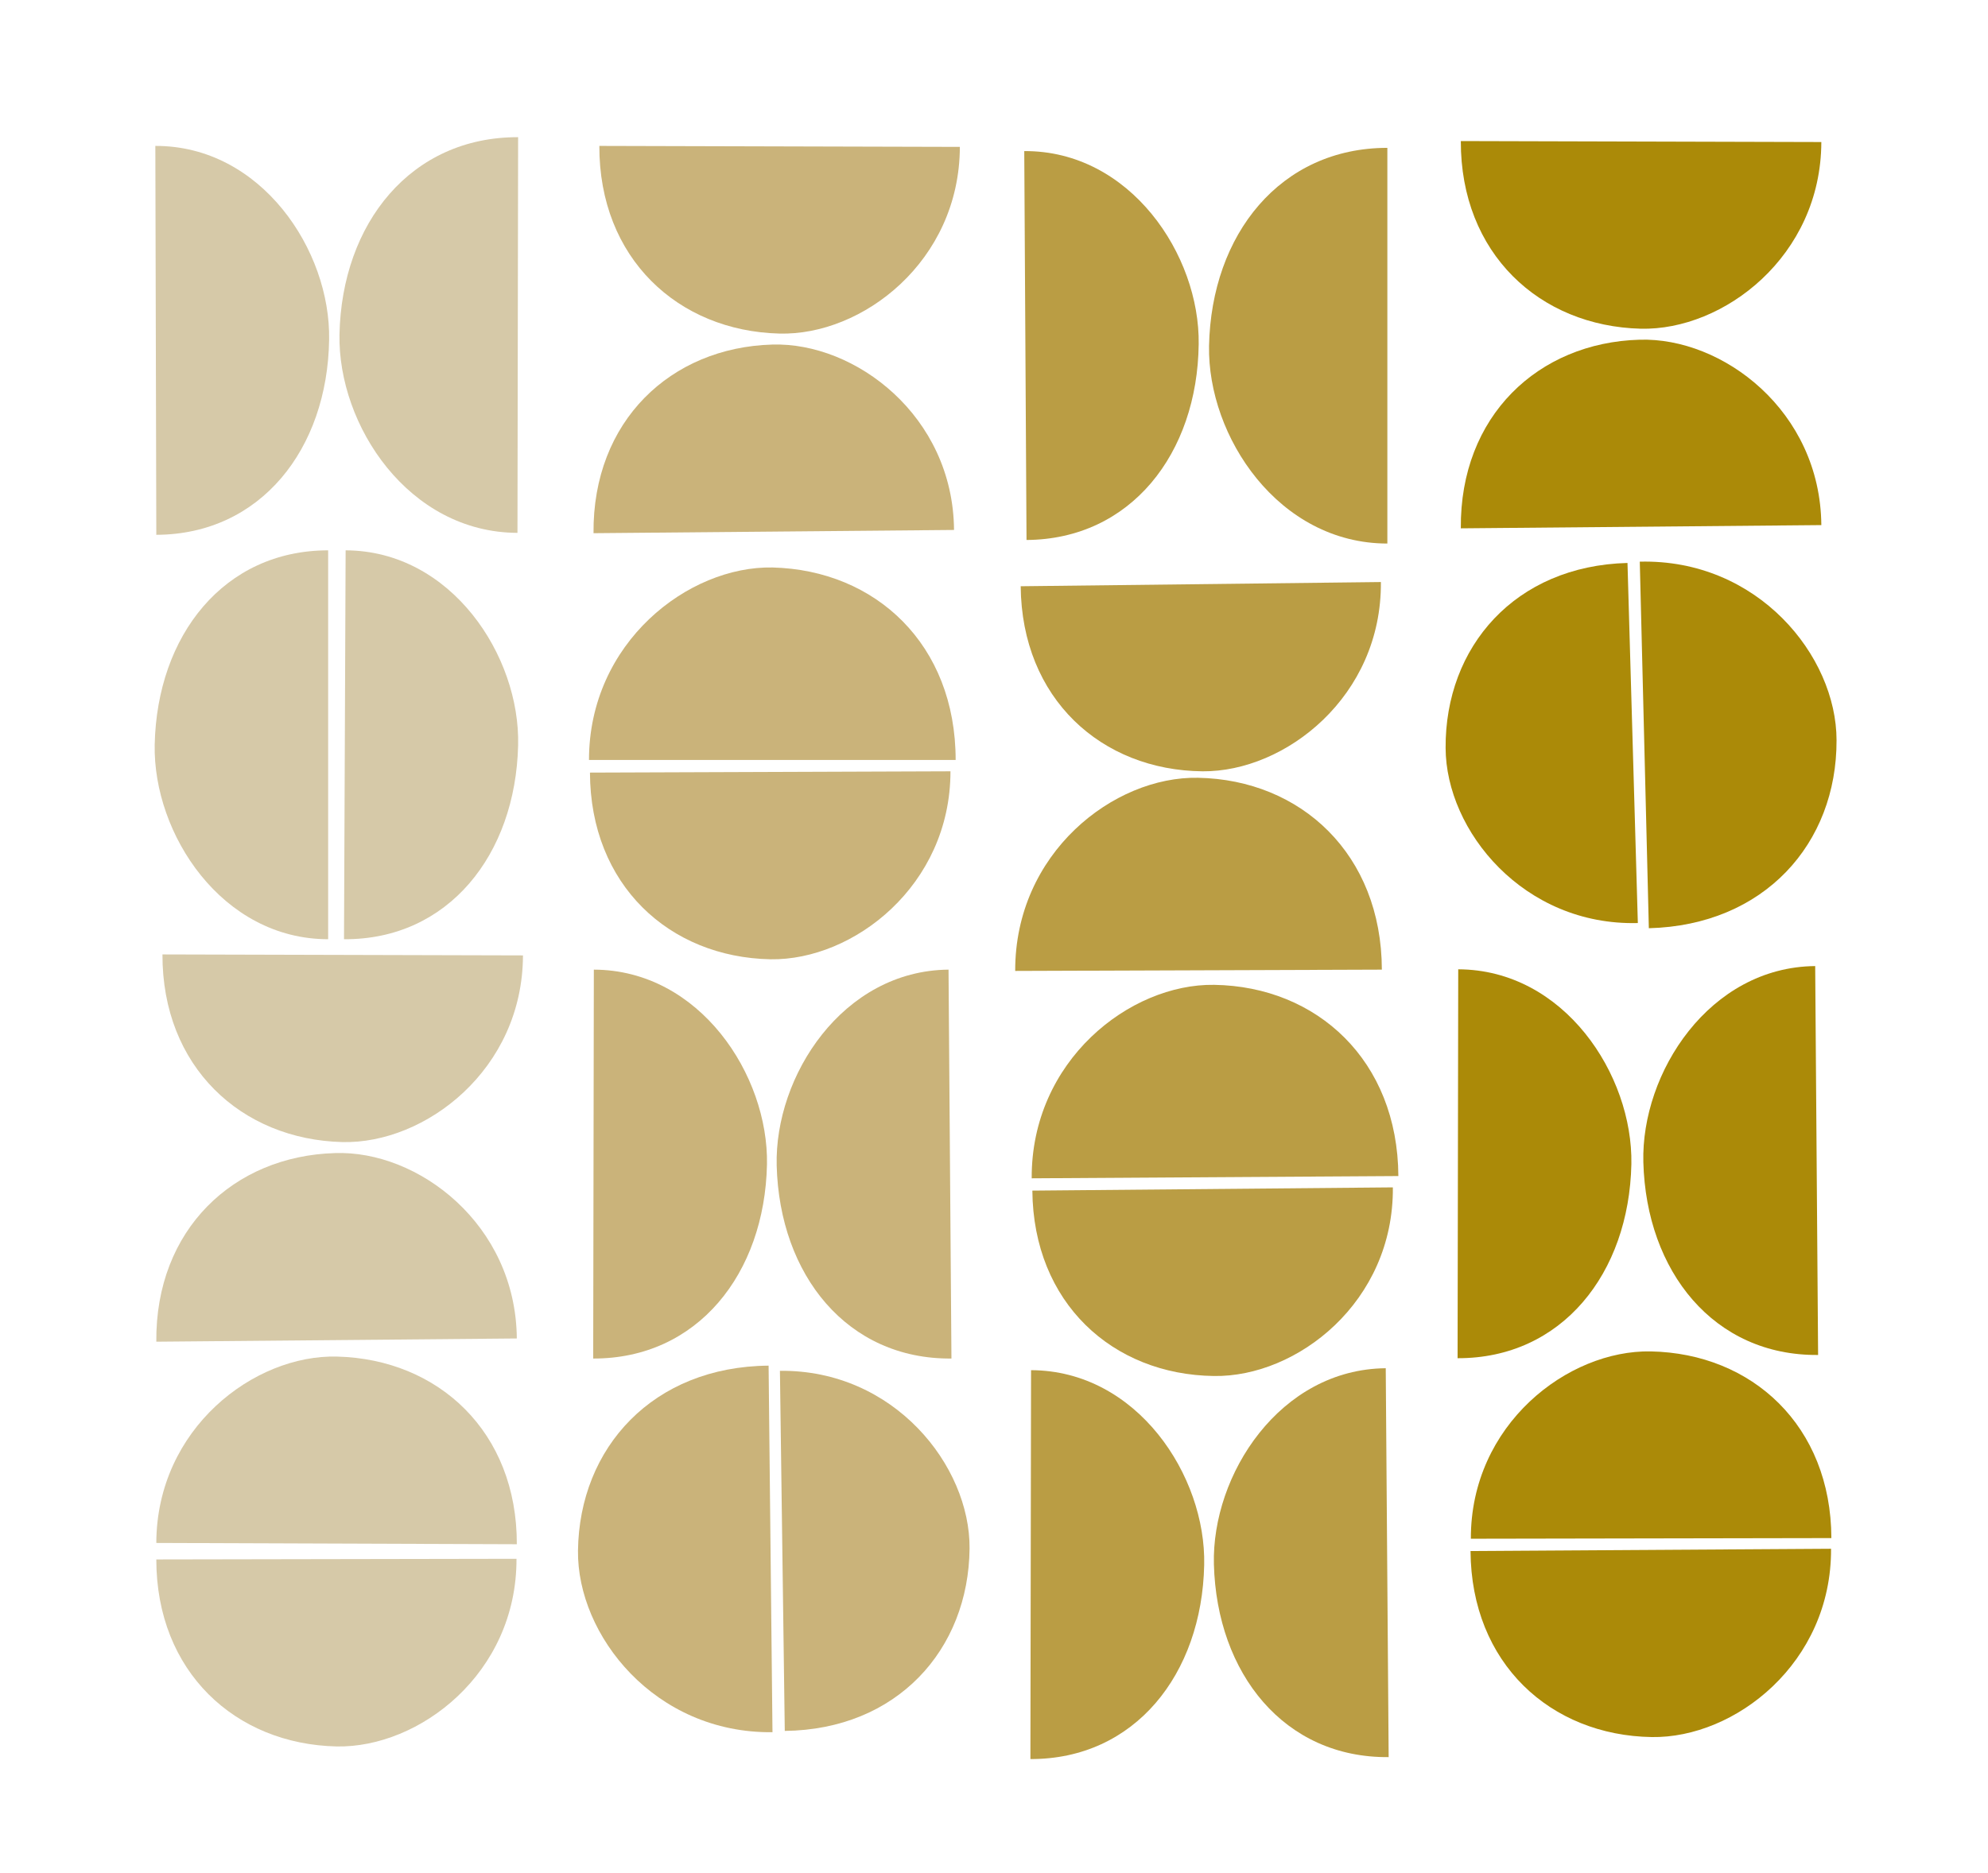
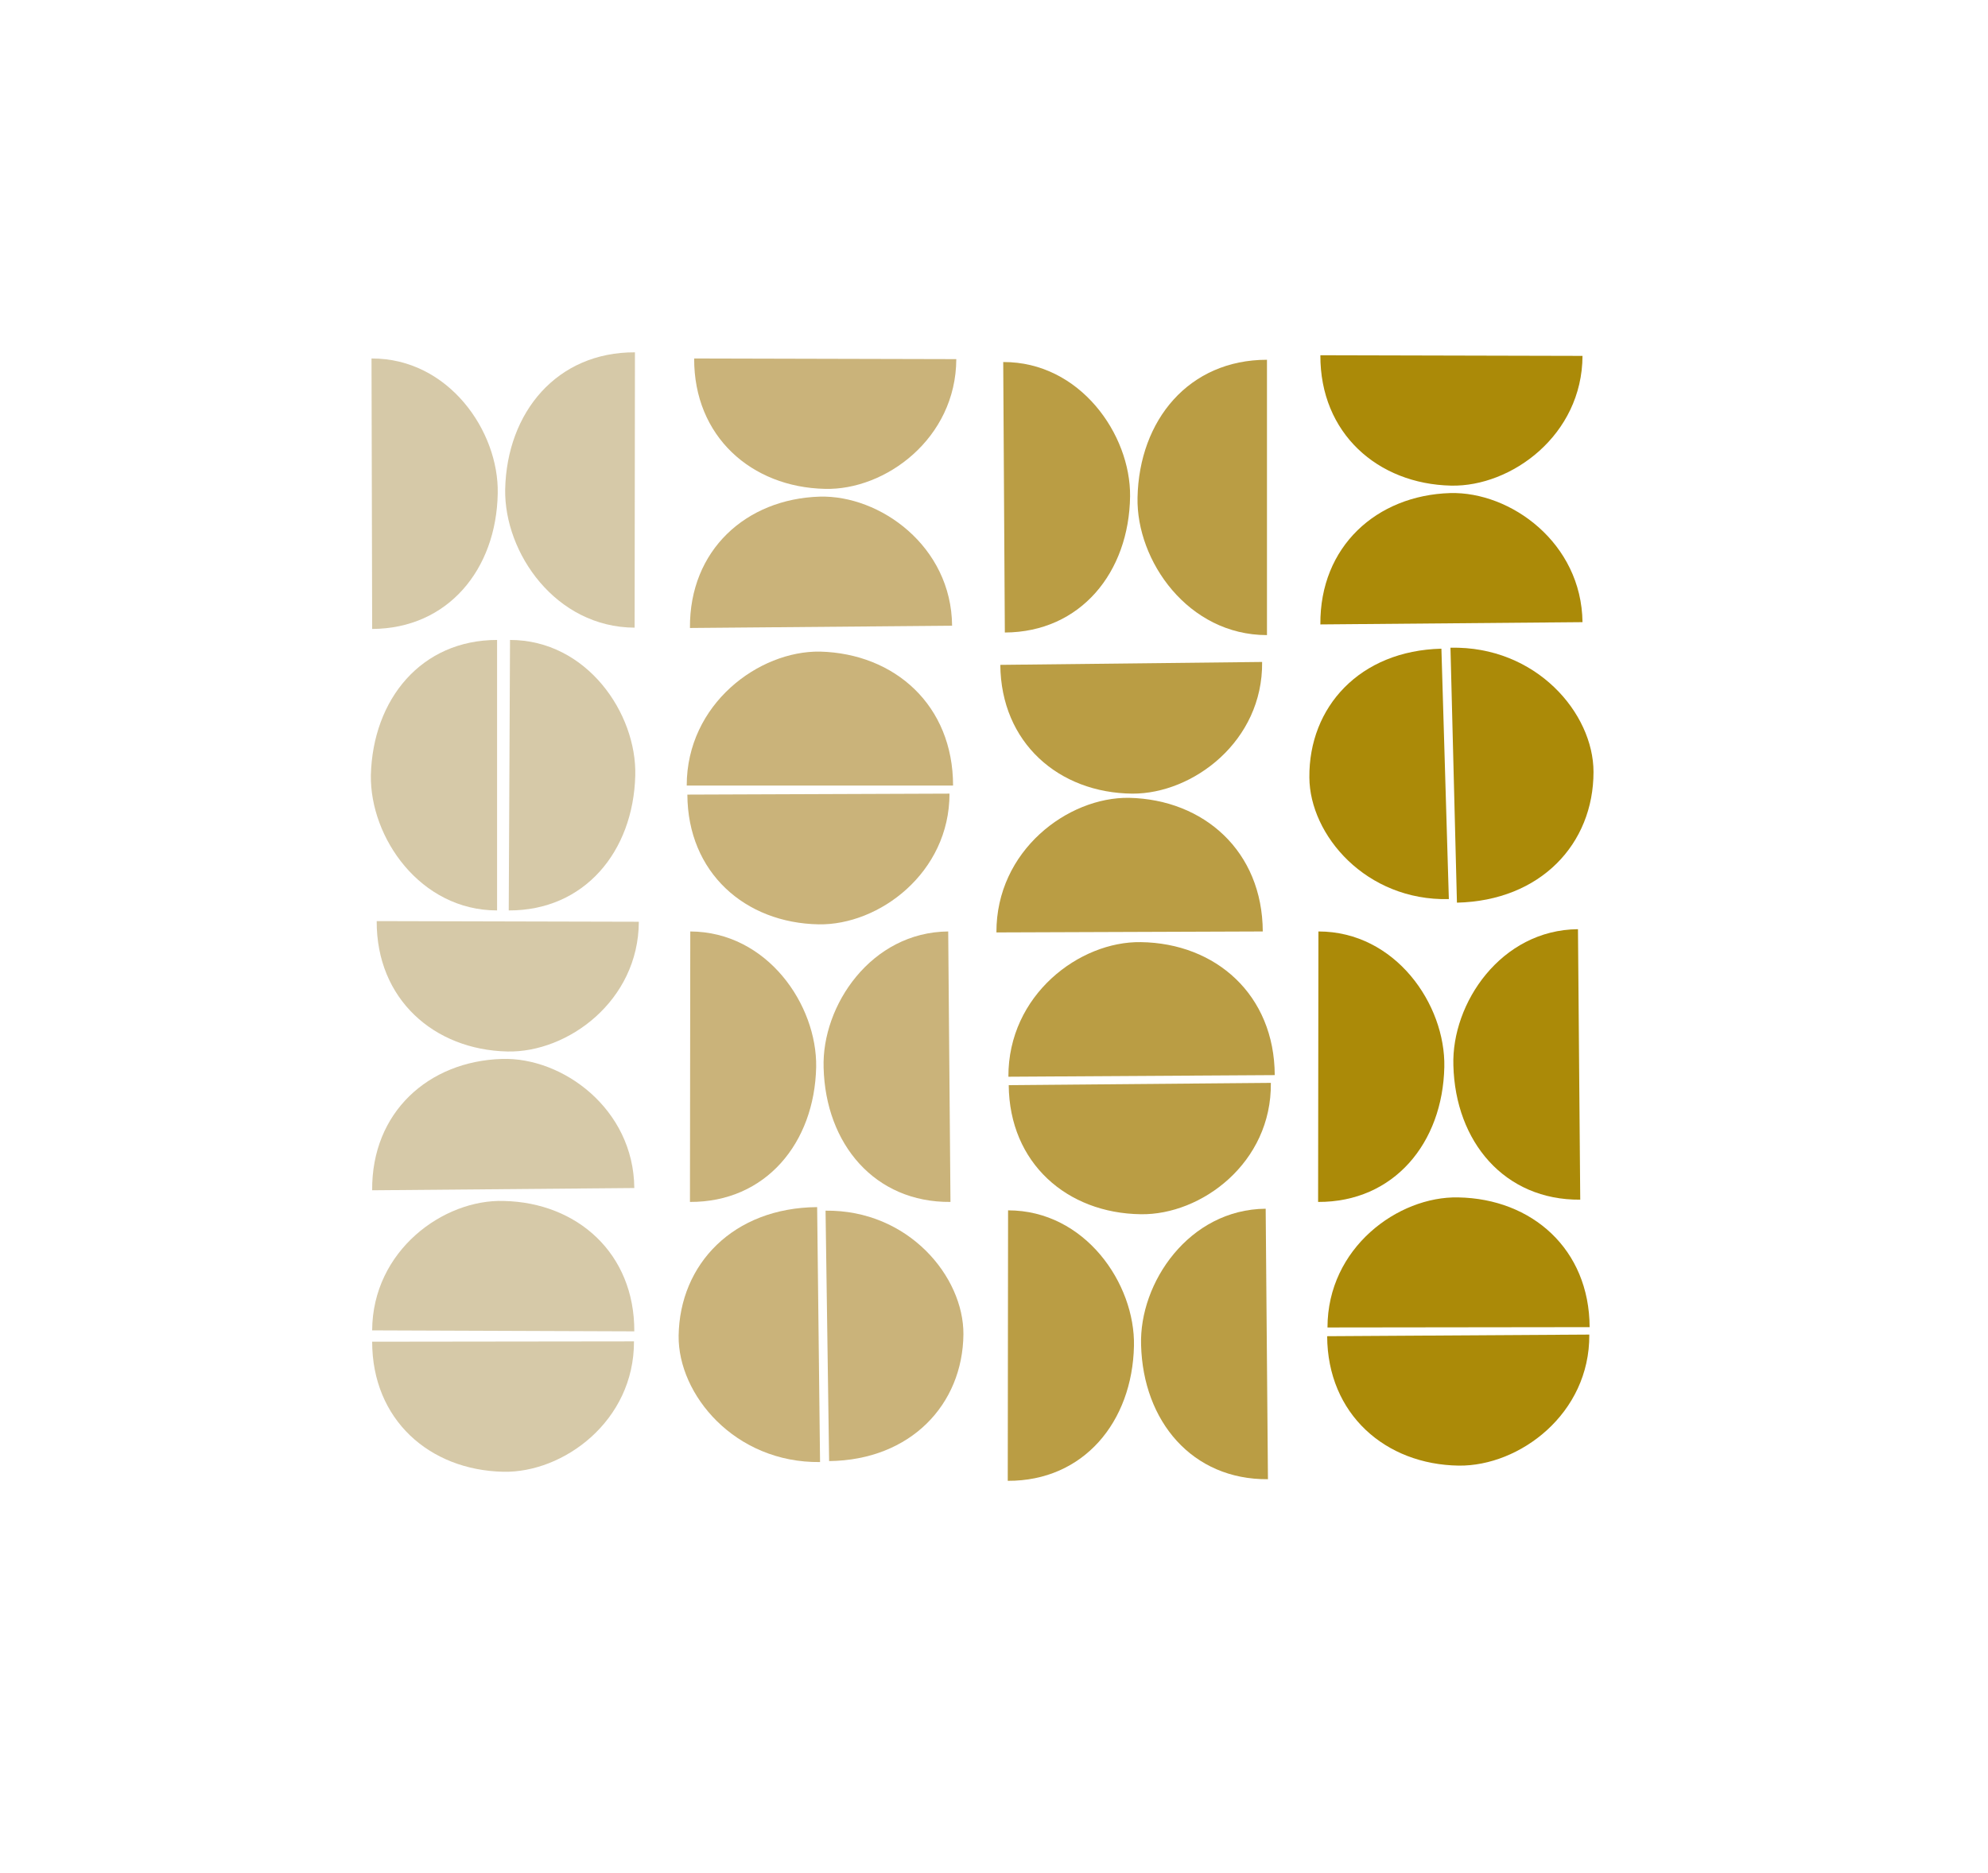
- <svg xmlns="http://www.w3.org/2000/svg" version="1.1" x="0px" y="0px" viewBox="0 0 614.3 578.7" style="enable-background:new 0 0 614.3 578.7;" xml:space="preserve">
+ <svg xmlns="http://www.w3.org/2000/svg" version="1.1" id="Layer_1" x="0px" y="0px" viewBox="0 0 614.3 578.7" style="enable-background:new 0 0 614.3 578.7;" xml:space="preserve">
  <style type="text/css">
	.st0{display:none;}
	.st1{display:inline;fill:#E4E5E7;}
	.st2{fill:#AB8A08;}
	.st3{fill:#BA9D44;}
	.st4{fill:#CAB37A;}
	.st5{fill:#D6C9A8;}
</style>
  <g id="background" class="st0">
    <rect x="-95.7" y="-100.7" class="st1" width="800" height="800" />
  </g>
  <g id="column4">
-     <path class="st2" d="M454.5,475.6l111.4-0.2c-0.1-34.7-24.5-57.1-55.8-57.7C484.5,417.2,454.4,440.3,454.5,475.6z" />
-     <path class="st2" d="M565.8,478.7l-111.4,0.7c0.2,34.7,24.7,57,56,57.5C536.1,537.3,566,514,565.8,478.7z" />
-     <path class="st2" d="M506.1,285.3L502.9,174c-34.7,0.9-56.4,25.9-56.2,57.2C446.8,256.8,470.8,286.2,506.1,285.3z" />
-     <path class="st2" d="M506.7,173.6l2.8,113.3c35.7-0.9,58.1-26.2,58-58.1C567.5,202.7,543.1,172.7,506.7,173.6z" />
-     <path class="st2" d="M560.9,298.6l0.9,120.2c-32.2,0.3-53.1-25.8-54-59.6C507.1,331.6,528.2,298.9,560.9,298.6z" />
-     <path class="st2" d="M450.6,299.6l-0.2,120.2c32.2,0.1,53-26.2,53.7-60C504.6,332.2,483.3,299.7,450.6,299.6z" />
-     <path class="st2" d="M562.8,162.3l-111.4,1c-0.3-34.7,23.9-57.4,55.2-58.3C532.3,104.2,562.5,127,562.8,162.3z" />
-     <path class="st2" d="M562.8,43.9l-111.4-0.3c-0.1,34.7,24.3,57.2,55.6,58C532.6,102.2,562.7,79.2,562.8,43.9z" />
+     <path class="st2" d="M410.2,410.3l81-0.1c-0.1-24.1-17.8-39.7-40.6-40.1C432,369.7,410.2,385.7,410.2,410.3z" />
+     <path class="st2" d="M491.1,412.5l-81,0.5c0.1,24.1,18,39.7,40.7,40C469.5,453.2,491.3,437,491.1,412.5z" />
+     <path class="st2" d="M447.7,277.9l-2.3-77.4c-25.2,0.6-41,18-40.8,39.8C404.7,258.1,422.1,278.5,447.7,277.9z" />
+     <path class="st2" d="M448.2,200.2l2,78.8c25.9-0.6,42.2-18.2,42.2-40.4C492.4,220.4,474.6,199.6,448.2,200.2z" />
+     <path class="st2" d="M487.6,287.2l0.7,83.6c-23.4,0.2-38.6-17.9-39.2-41.5C448.5,310.1,463.8,287.4,487.6,287.2z" />
+     <path class="st2" d="M407.4,287.9l-0.1,83.6c23.4,0.1,38.5-18.2,39-41.7C446.7,310.5,431.2,287.9,407.4,287.9z" />
+     <path class="st2" d="M489,192.3l-81,0.7c-0.2-24.1,17.4-39.9,40.1-40.6C466.8,151.9,488.7,167.8,489,192.3z" />
+     <path class="st2" d="M489,110l-81-0.2c-0.1,24.1,17.7,39.8,40.4,40.3C467,150.5,488.9,134.5,489,110z" />
  </g>
  <g id="column3">
-     <path class="st3" d="M318.6,423.5l-0.2,120.2c32.2,0.1,53-26.2,53.7-60C372.7,456.2,351.4,423.6,318.6,423.5z" />
-     <path class="st3" d="M313.7,300.1l113.3-0.4c-0.1-35.7-25-58.7-56.8-59.3C344.1,239.9,313.6,263.7,313.7,300.1z" />
-     <path class="st3" d="M430.4,367l-111.4,1c0.3,34.7,24.8,56.9,56.1,57.3C400.8,425.7,430.7,402.4,430.4,367z" />
-     <path class="st3" d="M318.8,364.2l113.3-0.7c-0.2-35.7-25.1-58.6-56.9-59.1C349.1,304,318.6,327.9,318.8,364.2z" />
-     <path class="st3" d="M426.7,179.9l-111.3,1.3c0.3,34.7,24.9,56.9,56.2,57.2C397.2,238.6,427,215.2,426.7,179.9z" />
-     <path class="st3" d="M428.7,168l0-122.3c-33.1,0-54.4,26.8-55.1,61.2C373.1,134.9,395.1,168,428.7,168z" />
-     <path class="st3" d="M316.5,46.7l0.7,120.2c32.2-0.2,52.8-26.7,53.2-60.5C370.8,78.8,349.2,46.5,316.5,46.7z" />
-     <path class="st3" d="M428.2,422.9l0.9,120.2c-32.2,0.3-53.1-25.8-54-59.6C374.4,455.8,395.5,423.2,428.2,422.9z" />
+     <path class="st3" d="M311.5,374.1l-0.1,83.6c23.4,0.1,38.5-18.2,39-41.7C350.8,396.8,335.3,374.1,311.5,374.1z" />
+     <path class="st3" d="M307.9,288.2l82.3-0.3c-0.1-24.8-18.2-40.8-41.3-41.3C330,246.3,307.8,262.9,307.9,288.2z" />
+     <path class="st3" d="M392.7,334.7l-81,0.7c0.2,24.1,18,39.6,40.8,39.9C371.2,375.6,393,359.4,392.7,334.7z" />
+     <path class="st3" d="M311.6,332.8l82.3-0.5c-0.1-24.8-18.2-40.8-41.4-41.1C333.6,290.9,311.5,307.5,311.6,332.8z" />
+     <path class="st3" d="M390,204.6l-80.9,0.9c0.2,24.1,18.1,39.6,40.8,39.8C368.6,245.4,390.3,229.1,390,204.6z" />
+     <path class="st3" d="M391.5,196.3v-85.1c-24.1,0-39.5,18.6-40,42.6C351.1,173.3,367.1,196.3,391.5,196.3z" />
+     <path class="st3" d="M310,111.9l0.5,83.6c23.4-0.1,38.4-18.6,38.7-42.1C349.4,134.3,333.7,111.8,310,111.9z" />
+     <path class="st3" d="M391.1,373.6l0.7,83.6c-23.4,0.2-38.6-17.9-39.2-41.5C352,396.5,367.4,373.8,391.1,373.6z" />
  </g>
  <g id="column2">
-     <path class="st4" d="M293.7,238.4l-111.4,0.4c0.1,34.7,24.5,57.1,55.8,57.7C263.7,296.9,293.7,273.7,293.7,238.4z" />
-     <path class="st4" d="M182,234.9l113.3,0c0-35.7-24.7-58.7-56.6-59.5C212.7,174.9,182,198.6,182,234.9z" />
-     <path class="st4" d="M241,423.7l1.5,111.3c34.7-0.4,56.8-25.1,57.1-56.4C299.8,453.1,276.3,423.3,241,423.7z" />
-     <path class="st4" d="M238.7,535.4l-1.2-113.3c-35.7,0.3-58.5,25.3-58.9,57.2C178.3,505.4,202.3,535.8,238.7,535.4z" />
-     <path class="st4" d="M294.8,163.8l-111.4,1c-0.3-34.7,23.9-57.4,55.2-58.3C264.2,105.7,294.5,128.5,294.8,163.8z" />
-     <path class="st4" d="M296.6,45.4l-111.4-0.3c-0.1,34.7,24.3,57.2,55.6,58C266.4,103.8,296.5,80.8,296.6,45.4z" />
-     <path class="st4" d="M293.1,299.7l0.9,120.2c-32.2,0.3-53.1-25.8-54-59.6C239.3,332.6,260.4,300,293.1,299.7z" />
-     <path class="st4" d="M183.5,299.7l-0.2,120.2c32.2,0.1,53-26.2,53.7-60C237.5,332.3,216.2,299.8,183.5,299.7z" />
+     <path class="st4" d="M293.4,245.3l-81,0.3c0.1,24.1,17.8,39.7,40.6,40.1C271.6,286,293.4,269.8,293.4,245.3z" />
+     <path class="st4" d="M212.2,242.8h82.3c0-24.8-18-40.8-41.1-41.4C234.5,201.1,212.2,217.6,212.2,242.8z" />
+     <path class="st4" d="M255.1,374.2l1.1,77.4c25.2-0.3,41.3-17.5,41.5-39.2C297.8,394.6,280.7,373.9,255.1,374.2z" />
+     <path class="st4" d="M253.4,451.9l-0.9-78.8c-25.9,0.2-42.5,17.6-42.8,39.8C209.5,431,227,452.2,253.4,451.9z" />
+     <path class="st4" d="M294.2,193.4l-81,0.7c-0.2-24.1,17.4-39.9,40.1-40.6C271.9,153,294,168.8,294.2,193.4z" />
+     <path class="st4" d="M295.5,111l-81-0.2c-0.1,24.1,17.7,39.8,40.4,40.3C273.5,151.6,295.4,135.6,295.5,111z" />
+     <path class="st4" d="M293,287.9l0.7,83.6c-23.4,0.2-38.6-17.9-39.2-41.5C253.9,310.8,269.2,288.1,293,287.9z" />
+     <path class="st4" d="M213.3,287.9l-0.1,83.6c23.4,0.1,38.5-18.2,39-41.7C252.5,310.6,237.1,288,213.3,287.9z" />
  </g>
  <g id="column1">
-     <path class="st5" d="M101.4,290.3V170.1c-32.2,0-52.9,26.3-53.6,60.1C47.3,257.8,68.6,290.3,101.4,290.3z" />
-     <path class="st5" d="M106.8,170.1l-0.5,120.2c32.2,0.2,53-26.1,53.8-59.9C160.8,202.8,139.5,170.2,106.8,170.1z" />
-     <path class="st5" d="M48,45.1l0.3,120.2c32.2-0.1,52.9-26.5,53.4-60.3C102.2,77.4,80.7,45,48,45.1z" />
-     <path class="st5" d="M159.9,164.7l0.2-122.3c-33.1-0.1-54.5,26.6-55.2,61C104.4,131.5,126.3,164.6,159.9,164.7z" />
-     <path class="st5" d="M159.6,481.8L48.3,482c0,34.7,24.4,57.1,55.7,57.8C129.6,540.3,159.7,517.2,159.6,481.8z" />
-     <path class="st5" d="M48.3,476.9l111.4,0.4c0.1-34.7-24.2-57.2-55.5-58C78.5,418.6,48.4,441.6,48.3,476.9z" />
-     <path class="st5" d="M161.6,295.3L50.2,295c-0.1,34.7,24.3,57.2,55.6,58C131.4,353.6,161.5,330.6,161.6,295.3z" />
-     <path class="st5" d="M159.7,413.7l-111.4,1c-0.3-34.7,23.9-57.4,55.2-58.3C129.2,355.5,159.4,378.4,159.7,413.7z" />
+     <path class="st5" d="M153.6,281.4v-83.6c-23.4,0-38.4,18.3-39,41.8C114.3,258.8,129.8,281.4,153.6,281.4z" />
+     <path class="st5" d="M157.6,197.8l-0.4,83.6c23.4,0.1,38.5-18.2,39.1-41.7C196.8,220.5,181.3,197.8,157.6,197.8z" />
+     <path class="st5" d="M114.8,110.8l0.2,83.6c23.4-0.1,38.4-18.4,38.8-41.9C154.2,133.3,138.6,110.7,114.8,110.8z" />
+     <path class="st5" d="M196.1,194l0.1-85.1c-24.1-0.1-39.6,18.5-40.1,42.4C155.8,170.9,171.7,193.9,196.1,194z" />
+     <path class="st5" d="M195.9,414.6l-80.9,0.1c0,24.1,17.7,39.7,40.5,40.2C174.1,455.3,196,439.2,195.9,414.6z" />
+     <path class="st5" d="M115,411.2l81,0.3c0.1-24.1-17.6-39.8-40.3-40.3C137,370.6,115.1,386.6,115,411.2z" />
+     <path class="st5" d="M197.4,284.9l-81-0.2c-0.1,24.1,17.7,39.8,40.4,40.3C175.4,325.4,197.3,309.4,197.4,284.9z" />
+     <path class="st5" d="M196,367.2l-81,0.7c-0.2-24.1,17.4-39.9,40.1-40.6C173.8,326.7,195.8,342.7,196,367.2z" />
  </g>
</svg>
